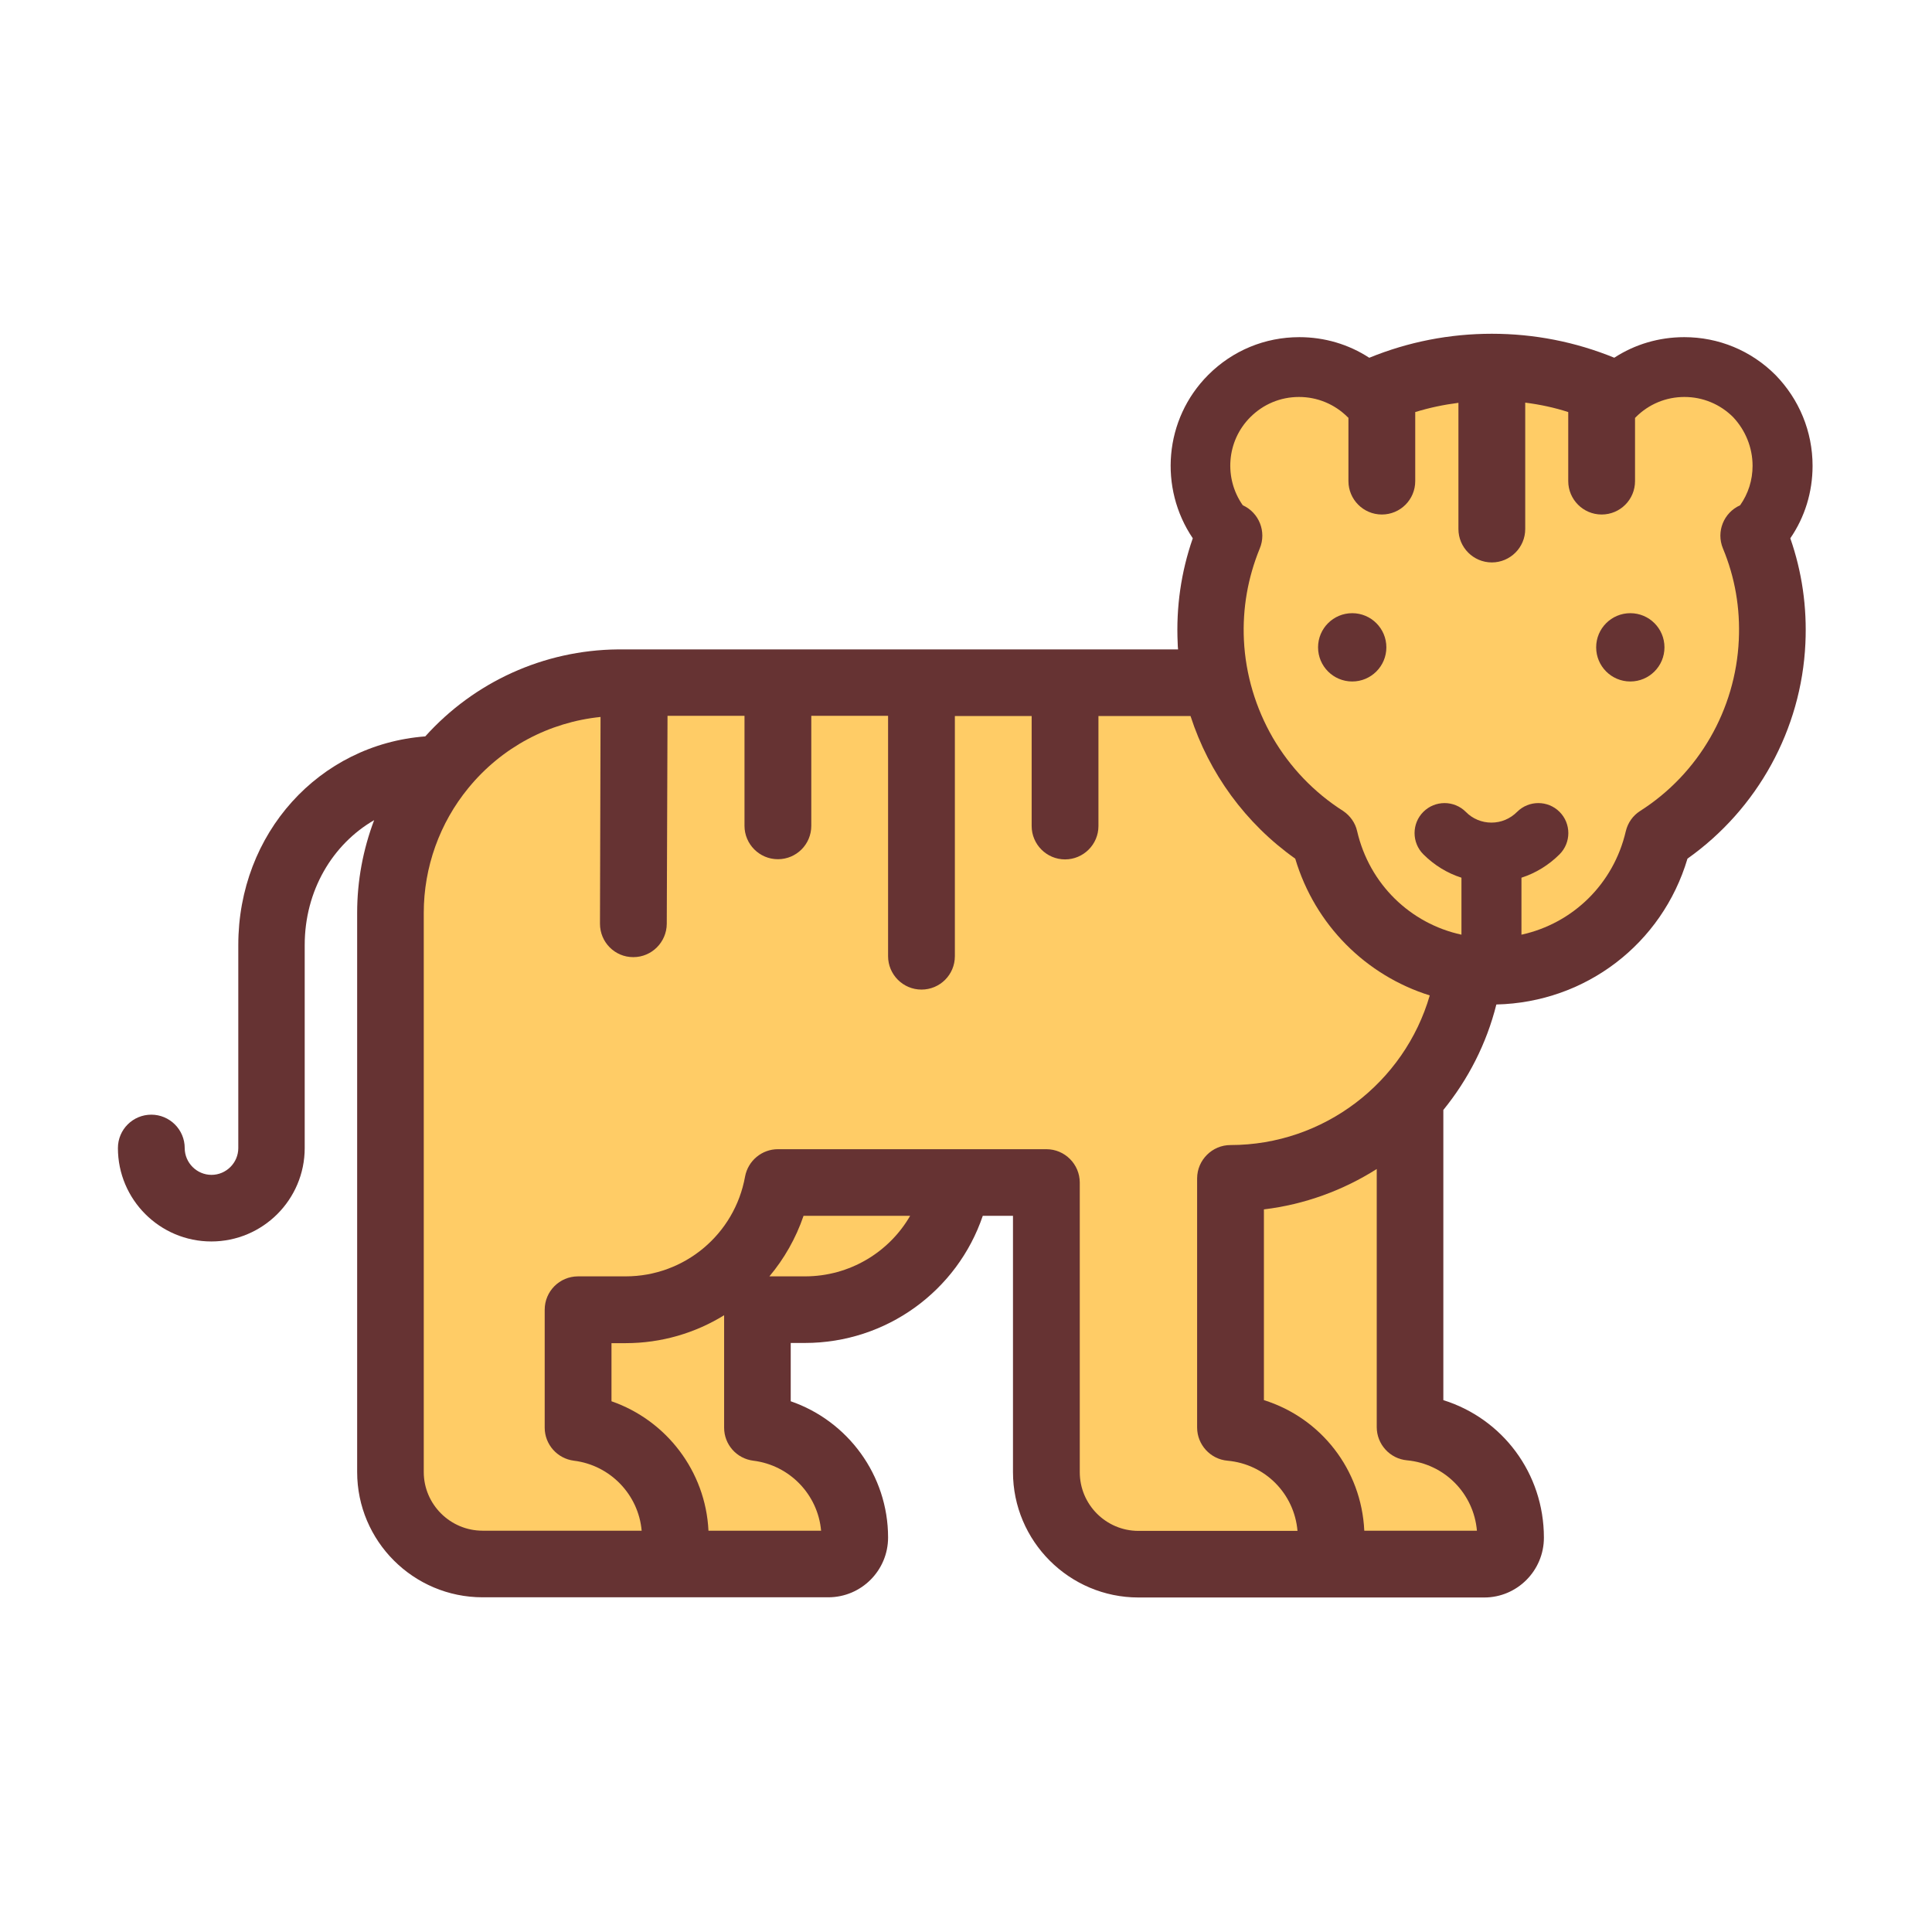
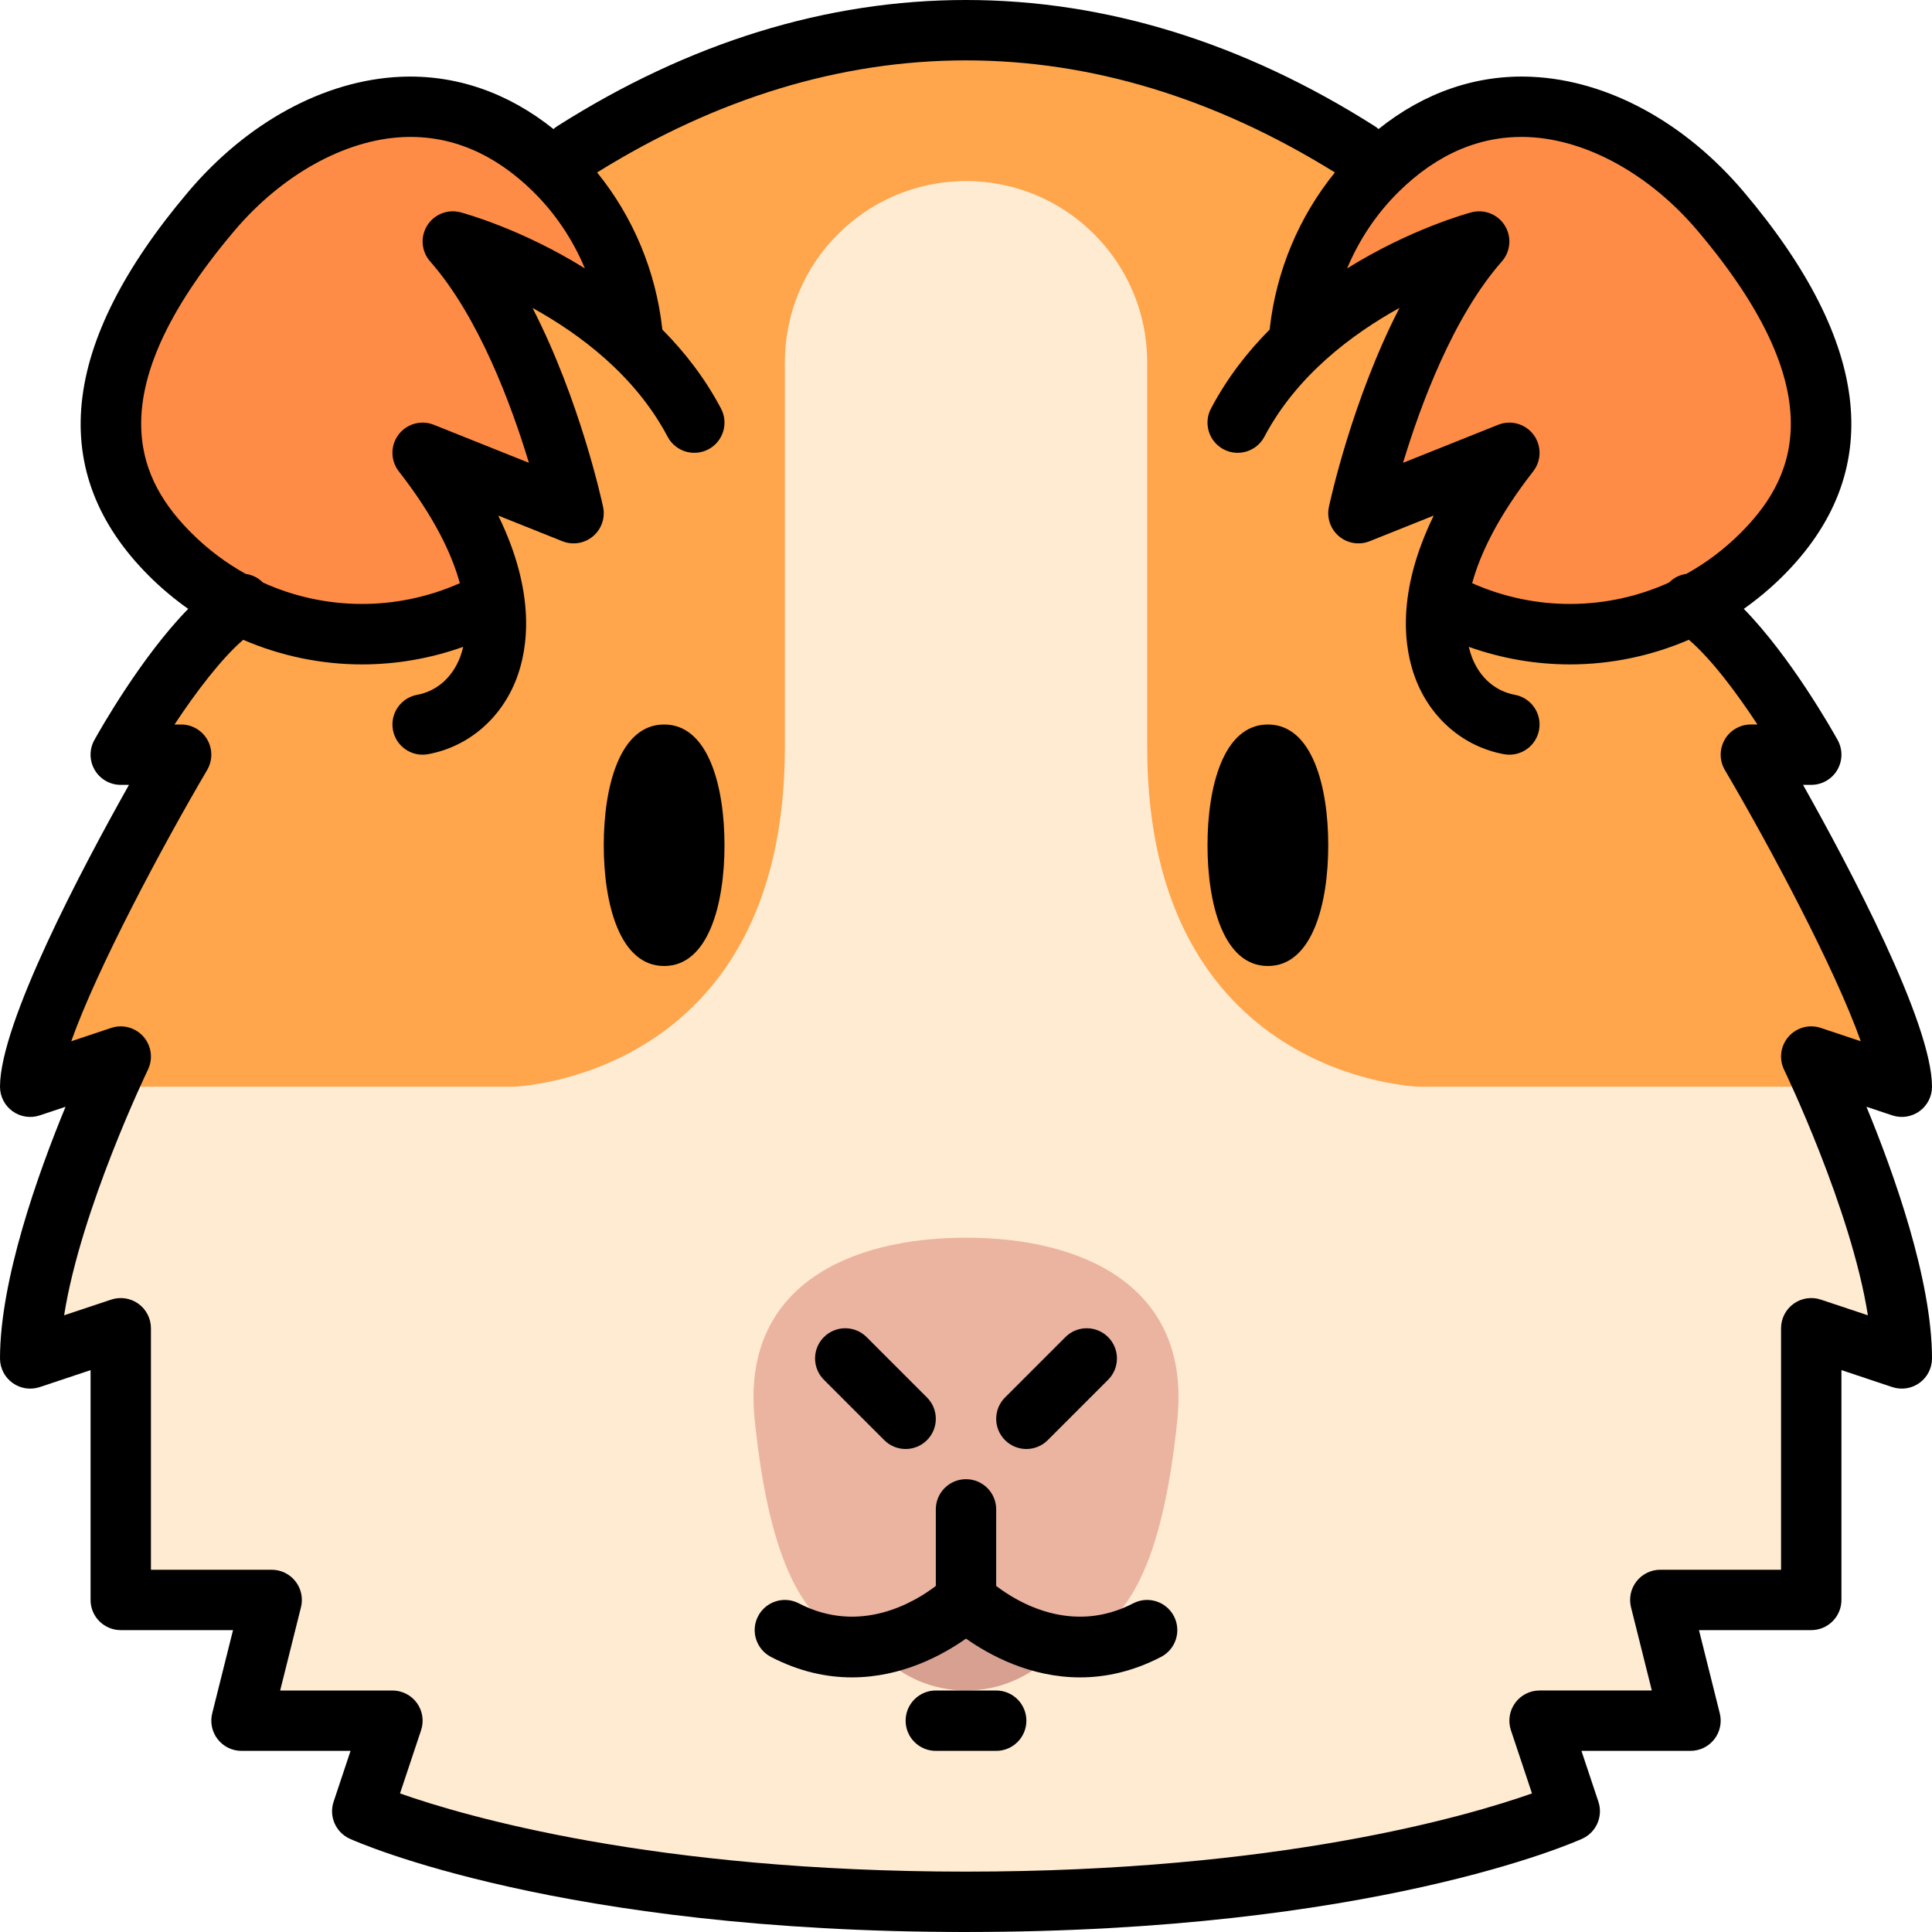
- <svg xmlns="http://www.w3.org/2000/svg" width="800px" height="800px" viewBox="0 0 1024 1024" class="icon" version="1.1">
-   <path d="M960.7 246.9c0 13.9-4.1 27.2-11.8 38.4 6.2 17.8 8.9 36.5 8 55.7-2.1 45.7-25.4 87.8-62.5 114.1-13.4 45.1-53.9 76.2-101.3 77.3-5.2 20.8-15 39.8-28.1 55.9v153.8c31.3 9.8 53.3 38.7 53.3 72.9 0 17.5-14.2 31.7-31.6 31.7H603.4c-36.6 0-66.5-29.8-66.5-66.5V644.4h-16c-13.5 39.8-51.1 67.4-94.3 67.4h-7.5v30.9c30.2 10.4 51.6 39.1 51.6 72.2 0 17.5-14.2 31.7-31.7 31.7H255.8c-36.7 0-66.5-29.8-66.5-66.4V483.8c0-16.9 3.1-33.5 9-49.1-22.1 12.8-36.8 37.4-36.8 66.2v107.6c0 27.3-22.2 49.5-49.5 49.5s-49.5-22.2-49.5-49.5c0-9.8 7.9-17.7 17.7-17.7 9.7 0 17.7 7.9 17.7 17.7 0 7.8 6.4 14.2 14.2 14.2s14.2-6.4 14.2-14.2V500.9c0-59.3 42.9-106.3 99.1-110.6 26-28.9 62.8-45.7 102-46.1h297c-0.1-1.1-0.2-2.1-0.2-3.2-0.9-19.2 1.8-37.9 8-55.7-18-26.6-15.3-63.1 8.2-86.6 12.9-12.9 30-20 48.3-20 13.3 0 26.1 3.8 37 10.9h0.1c20.6-8.4 42.4-12.7 64.9-12.7 22.5 0 44.3 4.3 64.9 12.7 10.9-7.1 23.7-10.9 37.1-10.9 18.2 0 35.4 7.1 48.3 20 12.6 12.9 19.7 30 19.7 48.2z" fill="#663333" />
-   <path d="M928.9 246.9c0 7.6-2.3 14.8-6.6 20.9-8.7 3.9-12.8 14-9.1 22.9 6.4 15.4 9.2 31.7 8.4 48.6-1.7 36.8-21.2 70.8-52.4 90.6-3.7 2.4-6.4 6.1-7.5 10.7-6.5 28-28.2 48.9-55.3 54.8v-30.2c7.5-2.4 14.5-6.7 20.2-12.4 6.2-6.2 6.2-16.3 0-22.5-6.2-6.2-16.3-6.2-22.5 0-3.7 3.7-8.5 5.7-13.6 5.7s-10-2-13.6-5.7c-6.2-6.2-16.3-6.2-22.5 0-6.2 6.2-6.2 16.3 0 22.5 5.8 5.8 12.7 10 20.2 12.4v30.2c-27.1-5.9-48.8-26.8-55.3-54.9-1-4.5-3.8-8.2-7.3-10.6-15.6-9.9-28.3-23.3-37.4-38.9-9-15.6-14.4-33.3-15.3-51.7-0.8-16.9 2.1-33.2 8.4-48.6 3.7-8.9-0.4-19-9-22.9-10-14.2-8.7-34 4-46.7 6.9-6.9 16-10.7 25.8-10.7 9.7 0 18.9 3.8 25.8 10.7 0.1 0.1 0.3 0.2 0.4 0.4V255c0 9.7 7.9 17.7 17.7 17.7 9.8 0 17.7-7.9 17.7-17.7v-36.6c7.5-2.3 15.1-3.9 22.9-4.9v66.9c0 9.7 7.9 17.7 17.7 17.7 9.7 0 17.7-7.9 17.7-17.7v-67c7.8 1 15.4 2.6 22.8 5V255c0 9.7 7.9 17.7 17.7 17.7 9.8 0 17.7-7.9 17.7-17.7v-33.5c0.1-0.1 0.3-0.2 0.4-0.4 6.9-6.9 16-10.7 25.8-10.7 9.7 0 18.9 3.8 25.8 10.7 6.5 6.9 10.3 16.1 10.3 25.8z" fill="#FFCC66" />
-   <path d="M864.1 325c10 0 18.1 8.1 18.1 18.1 0 10-8.1 18.1-18.1 18.1-10 0-18.1-8.1-18.1-18.1 0-10 8.1-18.1 18.1-18.1z" fill="#663333" />
-   <path d="M782.8 811.3h-59.7c-1.5-32.5-23.1-59.8-53.2-69.2V641c21.6-2.6 42-10.1 59.8-21.4v136.8c0 9.1 7 16.8 16.1 17.6 19.9 1.9 35.3 17.6 37 37.3z" fill="#FFCC66" />
-   <path d="M716.7 325c10 0 18.1 8.1 18.1 18.1 0 10-8.1 18.1-18.1 18.1s-18.1-8.1-18.1-18.1c0-10 8.1-18.1 18.1-18.1z" fill="#663333" />
-   <path d="M757.8 527.6c-13.4 46.2-56.2 79.3-105.6 79.3-4.9 0-9.3 2-12.5 5.2-3.2 3.2-5.2 7.6-5.2 12.5v132c0 9.1 7 16.8 16.1 17.6 20 1.8 35.4 17.5 37.1 37.2h-84.3c-17.2 0-31.1-14-31.1-31.1V626.8c0-9.7-7.9-17.7-17.7-17.7H412.3c-8.4 0-15.8 6-17.4 14.5-5.5 30.6-32.1 52.9-63.3 52.9h-25.2c-9.8 0-17.7 7.9-17.7 17.7v62.5c0 8.9 6.7 16.4 15.5 17.5 19.3 2.4 34.2 18 35.9 37.1h-84.3c-17.2 0-31.2-14-31.2-31.1V483.8c0-24.1 8.4-47.6 23.7-66.2 17.6-21.5 42.7-34.8 70-37.6l-0.3 109.6c0 9.7 7.8 17.7 17.6 17.7h0.1c9.7 0 17.6-7.9 17.7-17.6l0.4-110.3h40.8v58.3c0 9.7 7.9 17.7 17.7 17.7 9.8 0 17.7-7.9 17.7-17.7v-58.3h40.7v127.4c0 9.7 7.9 17.7 17.7 17.7 9.8 0 17.7-7.9 17.7-17.7V379.5h40.7v58.3c0 9.7 7.9 17.7 17.7 17.7 9.7 0 17.7-7.9 17.7-17.7v-58.3H631c9.8 30.3 29.1 56.9 55.5 75.6 10.5 35.2 37.5 61.9 71.3 72.5z" fill="#FFCC66" />
-   <path d="M425.9 644.4h56.5c-11.2 19.4-32.2 32.1-55.7 32.1h-18.9c7.8-9.3 14-20.1 18.1-32.1zM435.2 811.3h-59.7c-1.5-31.5-22.3-58.5-51.4-68.6v-30.8h7.5c19 0 37-5.4 52.2-14.8v59.6c0 8.9 6.6 16.4 15.5 17.5 19.3 2.4 34.2 18 35.9 37.1z" fill="#FFCC66" />
+ <svg xmlns="http://www.w3.org/2000/svg" height="800px" width="800px" version="1.1" id="Layer_1" viewBox="0 0 512 512" xml:space="preserve">
+   <path style="fill:#FFEBD2;" d="M376.006,288c0,0-72-2-72-90V96c0-26.51-21.49-48-48-48s-48,21.49-48,48v102c0,88-72,90-72,90H28.343  C21.625,303.251,8,337.018,8,360l24-8v72h40l-8,32h40l-8,24c0,0,53,24,160,24l-0.004-0.008c0.002,0,0.005,0,0.007,0L256,503.998  c0.177,0,0.35-0.001,0.527-0.002c0.197,0,0.394-0.001,0.591-0.002C363.364,503.826,416,479.998,416,479.998l-8-24h40l-8-32h40v-72  l24,8c0-22.981-13.624-56.745-20.342-71.998H376.006z" />
+   <path style="fill:#FFA54B;" d="M208.006,198V96c0-26.51,21.49-48,48-48s48,21.49,48,48v102c0,88,72,90,72,90h107.652  c-2.198-4.99-3.658-8.002-3.658-8.002l24,8c0-20-40-88-40-88h1.147c-0.723-1.285-1.129-1.998-1.129-1.998h14.837  c-4.061-6.965-18.207-30.202-30.402-37.716c1.2-0.606,2.381-1.261,3.553-1.938C436.831,137.08,417.972,111.005,402,90  c-16.741-22.016-31.952-41.029-51.023-55.283C321.556,17.834,289.421,8,256,8c-36.871,0-72.177,11.969-104.001,32.168l-5.706,4.328  c-1.852-1.781-3.729-3.395-5.626-4.859c-46.895,30.58-75.362,76.628-91.324,111.202c4.425,3.771,9.199,6.917,14.206,9.446  c-12.194,7.511-26.34,30.747-30.402,37.715h14.848c0,0-0.408,0.714-1.131,2H48c0,0-34.315,58.338-39.375,82.835  c-0.398,1.956-0.618,3.697-0.619,5.163L32,280c0,0-1.459,3.011-3.657,8h107.664C136.006,288,208.006,286,208.006,198z   M446.667,161.147c0.313-0.147,0.627-0.289,0.938-0.441l-0.938,1.68V161.147z" />
+   <circle style="fill:#D7A091;" cx="256.01" cy="416" r="32" />
+   <path style="fill:#EBB4A0;" d="M256.019,328c-0.004,0-0.009,0-0.009,0s-0.012,0-0.016,0c-30.935,0-59.54,12.83-56.013,48  c8.024,80,40.024,56,56.013,56c0.004,0,0.008-0.001,0.008-0.001s0.013,0.001,0.017,0.001c15.987,0,47.987,24,56.012-56  C315.559,340.83,286.953,328,256.019,328z" />
+   <g>
+     <path style="fill:#FF8C46;" d="M165.175,87.705c-1.743-15.675-8.529-30.984-20.645-42.908   c-30.911-30.422-68.911-15.088-90.911,10.912C27.934,86.064,14.59,118.502,42.707,146.62C60.207,164.12,95.333,175,128,164   c8.178-2.753-6.333-26.333-14-42l35,11c0,0-9.116-41.194-24-66L165.175,87.705z" />
+     <path style="fill:#FF8C46;" d="M345,85.705c1.743-15.675,8.529-30.984,20.645-42.908c30.912-30.422,68.912-15.088,90.912,10.912   C482.242,84.064,497.118,116.883,469,145c-16.506,16.506-35,31.333-83,19c-10.245-2.632,6.333-37.667,10-43l-36,15   c0,0,12.213-43.688,28-70L345,85.705z" />
+   </g>
+   <path d="M176,192c-11.797,0-16,16.53-16,32s4.203,32,16,32s16-16.53,16-32S187.797,192,176,192z" />
+   <path d="M336,192c-11.797,0-16,16.53-16,32s4.203,32,16,32s16-16.53,16-32S347.797,192,336,192z" />
+   <path d="M234.343,381.657c1.562,1.562,3.609,2.343,5.657,2.343s4.095-0.781,5.657-2.343c3.125-3.124,3.125-8.19,0-11.314l-16-16  c-3.124-3.124-8.189-3.124-11.313,0c-3.125,3.124-3.125,8.19,0,11.314L234.343,381.657z" />
+   <path d="M272,384c2.047,0,4.095-0.781,5.657-2.343l16-16c3.125-3.124,3.125-8.19,0-11.314c-3.124-3.124-8.189-3.124-11.313,0l-16,16  c-3.125,3.124-3.125,8.19,0,11.314C267.905,383.219,269.953,384,272,384z" />
+   <path d="M300.313,424.9c-16.255,8.44-30.724-0.332-36.313-4.608V400c0-4.418-3.582-8-8-8s-8,3.582-8,8v20.295  c-5.598,4.279-20.068,13.04-36.313,4.605c-3.922-2.037-8.751-0.508-10.787,3.413s-0.508,8.75,3.414,10.787  c7.576,3.934,14.823,5.425,21.467,5.425c13.228,0,24.044-5.92,30.219-10.281c6.175,4.361,16.99,10.281,30.22,10.281  c6.642,0,13.893-1.492,21.467-5.425c3.921-2.036,5.449-6.865,3.414-10.787C309.064,424.393,304.236,422.864,300.313,424.9z" />
+   <path d="M264,448h-16c-4.418,0-8,3.582-8,8s3.582,8,8,8h16c4.418,0,8-3.582,8-8S268.418,448,264,448z" />
+   <path d="M501.47,295.587c2.439,0.813,5.122,0.404,7.208-1.1c2.086-1.503,3.322-3.918,3.322-6.49c0-16.88-21.896-58.168-34.178-80  H480c2.834,0,5.458-1.5,6.895-3.943c1.438-2.443,1.475-5.464,0.098-7.942c-1.499-2.698-12.477-22.102-24.864-34.757  c3.669-2.602,7.171-5.519,10.439-8.787c27.181-27.181,23.661-61.409-10.461-101.736c-15.615-18.454-36.092-29.564-56.182-30.48  c-14.556-0.662-28.454,4.113-40.601,13.849c-0.313-0.276-0.645-0.539-1.008-0.77C329.375,11.248,292.933,0,256,0  c-36.922,0-73.355,11.242-108.288,33.414c-0.373,0.237-0.713,0.506-1.032,0.791c-12.147-9.736-26.044-14.51-40.605-13.852  c-20.089,0.916-40.567,12.026-56.182,30.48C15.77,91.16,12.251,125.388,39.432,152.569c3.269,3.269,6.771,6.187,10.44,8.789  c-12.388,12.655-23.366,32.06-24.865,34.758c-1.376,2.478-1.339,5.499,0.098,7.943C26.542,206.5,29.166,208,32,208h2.178  C21.896,229.832,0,271.119,0,288c0,2.572,1.236,4.986,3.322,6.49s4.769,1.913,7.208,1.1l6.84-2.28C10.056,311.047,0,339.215,0,360  c0,2.572,1.236,4.986,3.322,6.49s4.769,1.913,7.208,1.1L24,363.1V424c0,4.418,3.582,8,8,8h29.754l-5.515,22.06  c-0.597,2.39-0.061,4.922,1.456,6.864S61.537,464,64,464h28.9l-4.49,13.47c-1.296,3.888,0.556,8.127,4.289,9.817  C94.928,488.297,148.509,512,256,512c0.018,0,0.034-0.002,0.052-0.003c107.457-0.007,161.021-23.703,163.249-24.712  c3.733-1.69,5.585-5.929,4.289-9.817l-4.49-13.47H448c2.463,0,4.79-1.135,6.306-3.077s2.053-4.474,1.456-6.863l-5.515-22.06H480  c4.418,0,8-3.582,8-8v-60.9l13.47,4.49c2.439,0.813,5.122,0.404,7.208-1.1c2.086-1.503,3.322-3.918,3.322-6.49  c0-20.785-10.056-48.953-17.37-66.69L501.47,295.587z M370.7,50.79c10.327-10.163,21.932-15.031,34.497-14.454  c15.426,0.704,32.135,9.986,44.696,24.832c37.569,44.399,24.478,66.971,11.362,80.087c-4.346,4.346-9.184,7.961-14.351,10.824  c-1.718,0.239-3.34,1.033-4.594,2.306c-16.305,7.386-35.23,7.675-52.17,0.168c2.13-7.78,6.813-17.646,16.167-29.63  c2.224-2.85,2.261-6.837,0.089-9.728c-2.171-2.89-6.01-3.966-9.367-2.623l-25.204,10.082c4.606-15.253,13.242-38.666,26.181-53.369  c2.328-2.646,2.651-6.504,0.794-9.5s-5.456-4.424-8.861-3.515c-1.107,0.295-16.25,4.455-32.937,14.86  C360.194,63.507,364.831,56.565,370.7,50.79z M62.107,61.168c12.562-14.846,29.27-24.128,44.696-24.832  c12.57-0.58,24.17,4.291,34.497,14.454c5.869,5.776,10.505,12.717,13.698,20.339c-16.688-10.405-31.83-14.564-32.937-14.86  c-3.407-0.908-7.004,0.52-8.861,3.515c-1.857,2.996-1.534,6.854,0.794,9.5c12.909,14.669,21.555,38.1,26.171,53.365l-25.194-10.078  c-3.357-1.342-7.196-0.268-9.367,2.623s-2.135,6.877,0.089,9.728c9.354,11.985,14.037,21.85,16.167,29.63  c-16.942,7.508-35.87,7.218-52.176-0.17c-1.252-1.269-2.869-2.061-4.582-2.301c-5.169-2.863-10.01-6.479-14.357-10.827  C37.629,128.139,24.538,105.567,62.107,61.168z M495.008,348.568l-12.479-4.16c-2.439-0.813-5.122-0.404-7.208,1.1  c-2.086,1.503-3.322,3.918-3.322,6.49v64h-32c-2.463,0-4.79,1.135-6.306,3.077s-2.053,4.474-1.456,6.864l5.515,22.06H408  c-2.572,0-4.986,1.237-6.49,3.322c-1.504,2.086-1.913,4.768-1.1,7.208l5.583,16.749c-17.203,6.06-67.373,20.721-149.993,20.721  c-0.015,0-0.029,0.002-0.043,0.002c-82.607-0.005-132.764-14.666-149.95-20.721l5.583-16.749c0.813-2.439,0.404-5.122-1.1-7.208  c-1.503-2.086-3.918-3.322-6.49-3.322H74.246l5.515-22.06c0.597-2.39,0.061-4.922-1.456-6.863C76.79,417.135,74.463,416,72,416H40  v-64c0-2.572-1.236-4.986-3.322-6.489c-2.086-1.504-4.768-1.913-7.208-1.1l-12.477,4.159c4.41-28.092,22.002-64.662,22.206-65.081  c1.402-2.896,0.935-6.35-1.189-8.768c-2.123-2.417-5.487-3.329-8.54-2.311l-10.588,3.53c6.798-19.199,24.15-51.714,36.014-71.884  c1.455-2.474,1.474-5.538,0.049-8.028S50.87,192,48,192h-1.751c5.554-8.423,12.361-17.419,18.2-22.449  c9.978,4.301,20.694,6.524,31.501,6.524c9.003,0,18.063-1.538,26.798-4.654c-0.247,1.076-0.534,1.982-0.813,2.715  c-2.049,5.397-6.199,9.041-11.385,9.997c-4.345,0.8-7.219,4.971-6.418,9.316c0.71,3.855,4.074,6.553,7.858,6.553  c0.481,0,0.969-0.044,1.458-0.134c10.658-1.963,19.422-9.458,23.444-20.051c2.965-7.808,5.279-22.423-4.845-43.181l16.98,6.792  c2.741,1.097,5.865,0.594,8.125-1.309c2.259-1.902,3.286-4.895,2.671-7.784c-0.318-1.497-6.135-28.31-18.702-52.731  c12.573,6.94,27.248,17.922,35.802,34.131c2.063,3.907,6.902,5.403,10.809,3.341c3.908-2.063,5.403-6.902,3.341-10.809  c-4.256-8.065-9.657-15-15.555-20.939c-0.006-0.072-0.005-0.143-0.013-0.215c-1.701-15.298-7.766-29.714-17.269-41.409  C189.965,25.996,222.843,16,256,16s66.036,9.996,97.76,29.703c-9.503,11.696-15.567,26.111-17.268,41.41  c-0.008,0.072-0.007,0.142-0.013,0.213c-5.897,5.938-11.298,12.875-15.555,20.94c-2.062,3.907-0.566,8.747,3.341,10.809  c3.907,2.061,8.747,0.566,10.809-3.341c8.556-16.211,23.229-27.192,35.802-34.132c-12.566,24.422-18.383,51.236-18.702,52.732  c-0.615,2.889,0.412,5.882,2.671,7.784s5.382,2.405,8.125,1.309l16.98-6.792c-10.124,20.758-7.81,35.374-4.845,43.181  c4.022,10.592,12.787,18.087,23.444,20.051c0.49,0.09,0.977,0.134,1.458,0.134c3.784,0,7.148-2.698,7.858-6.553  c0.8-4.346-2.073-8.517-6.418-9.316c-5.186-0.956-9.335-4.599-11.385-9.997c-0.278-0.732-0.565-1.639-0.813-2.715  c8.735,3.117,17.794,4.654,26.798,4.654c10.812,0,21.534-2.226,31.517-6.531c6.108,5.215,12.928,14.459,18.178,22.454H464  c-2.87,0-5.52,1.538-6.944,4.028c-1.425,2.491-1.406,5.555,0.049,8.028c11.863,20.17,29.216,52.685,36.014,71.884l-10.588-3.529  c-3.052-1.018-6.418-0.107-8.542,2.311c-2.123,2.418-2.591,5.874-1.187,8.769C473.004,283.906,490.602,320.454,495.008,348.568z" />
</svg>
